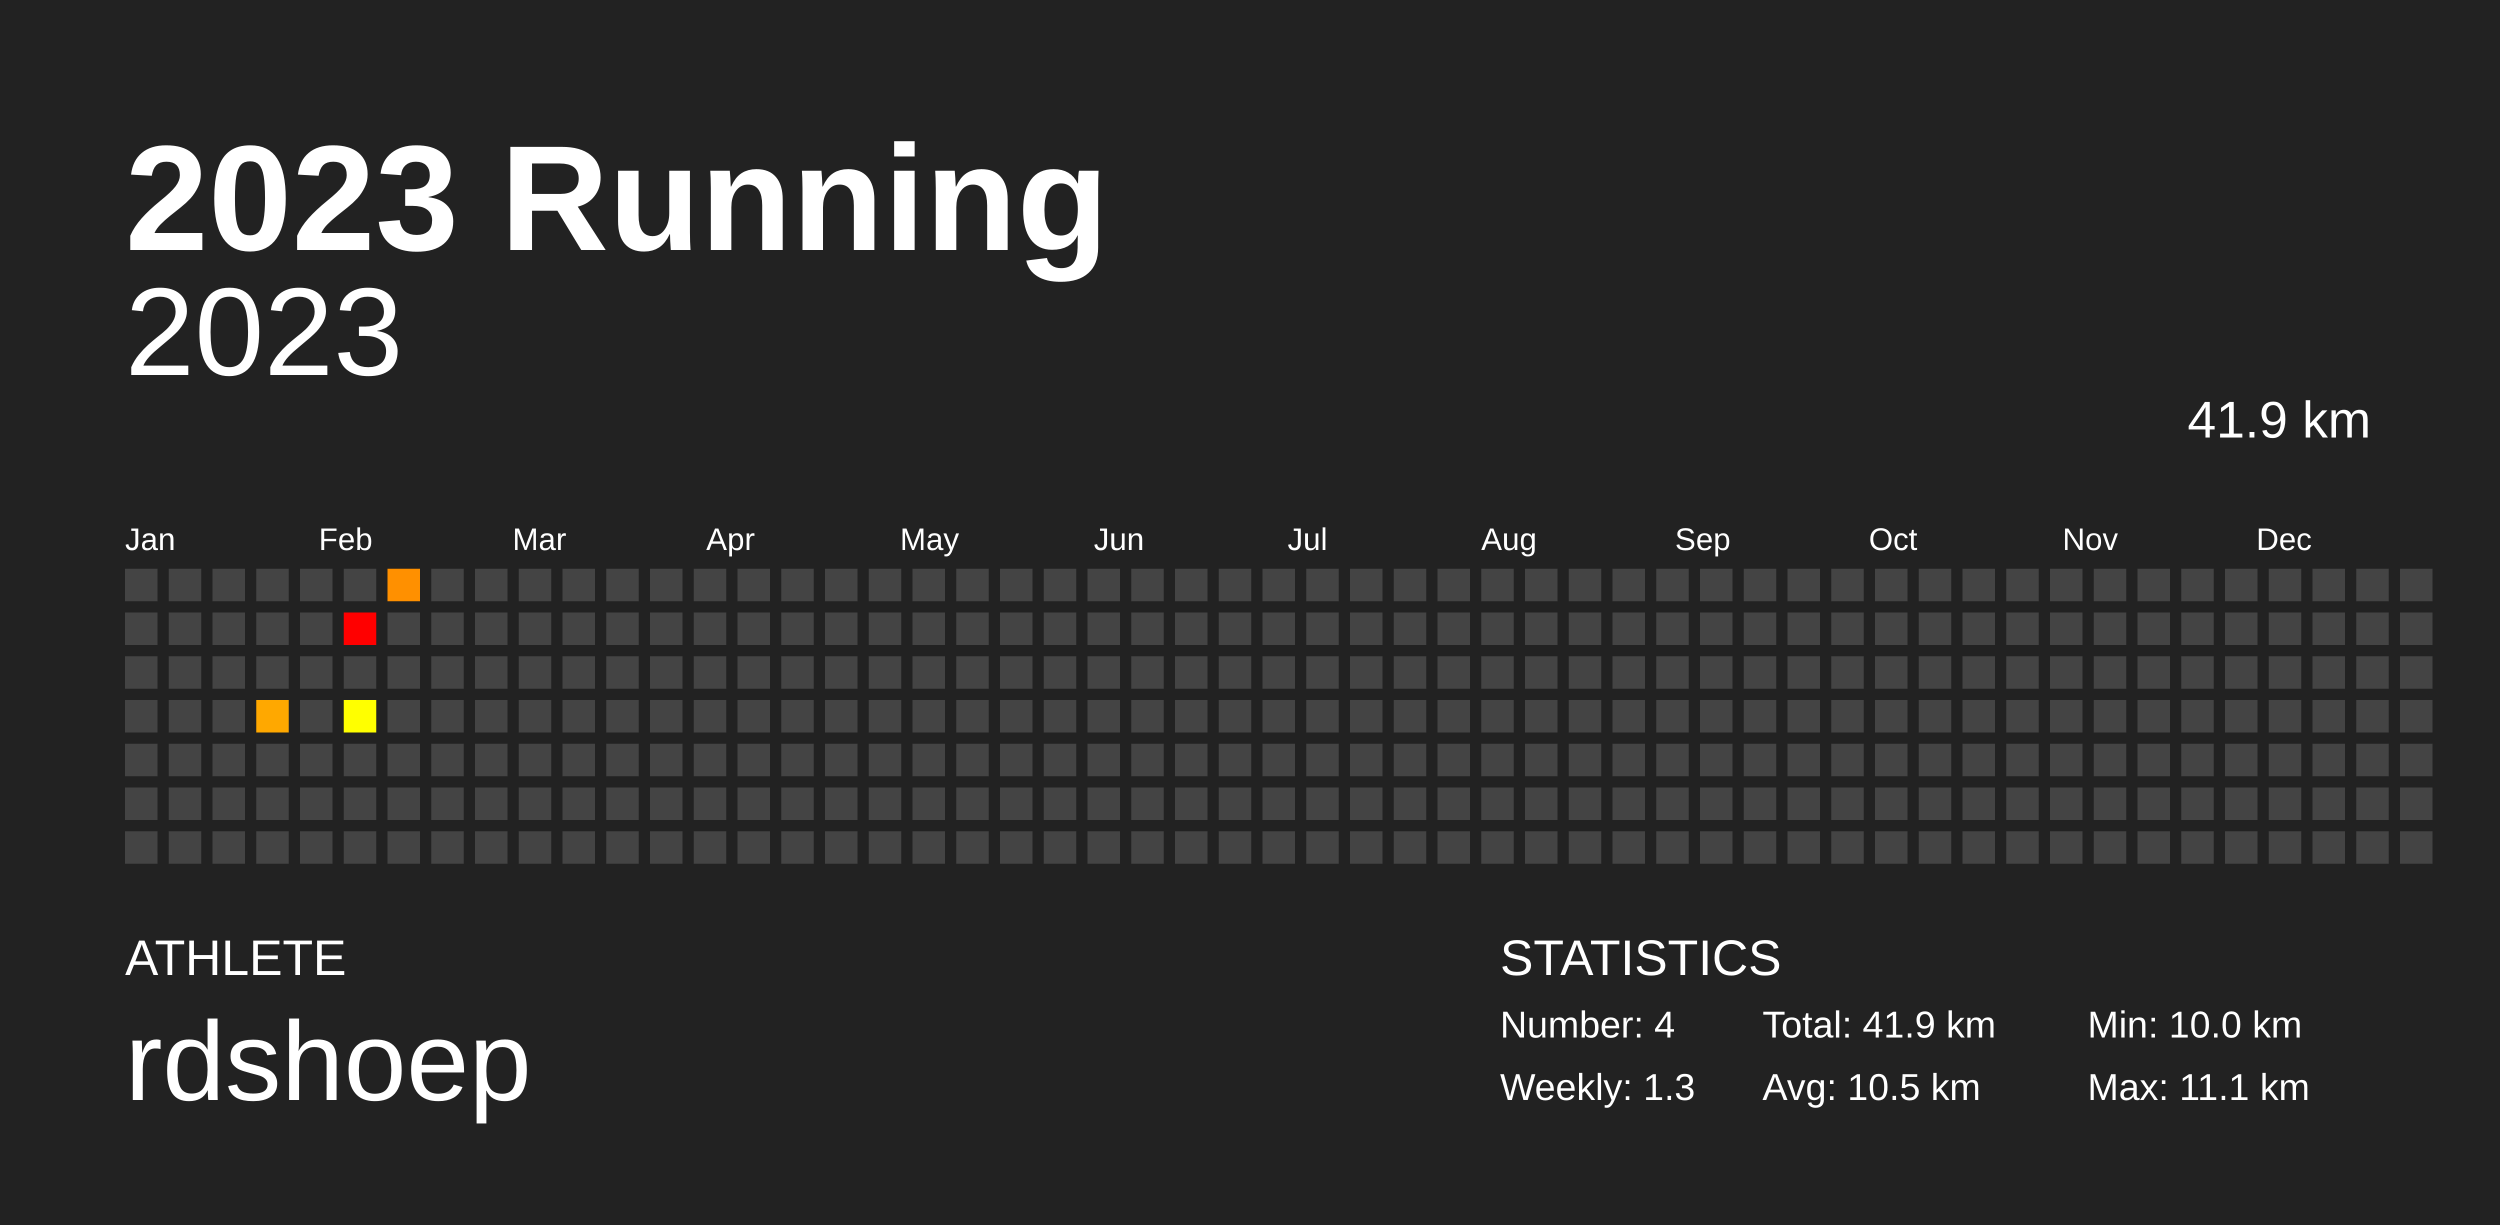
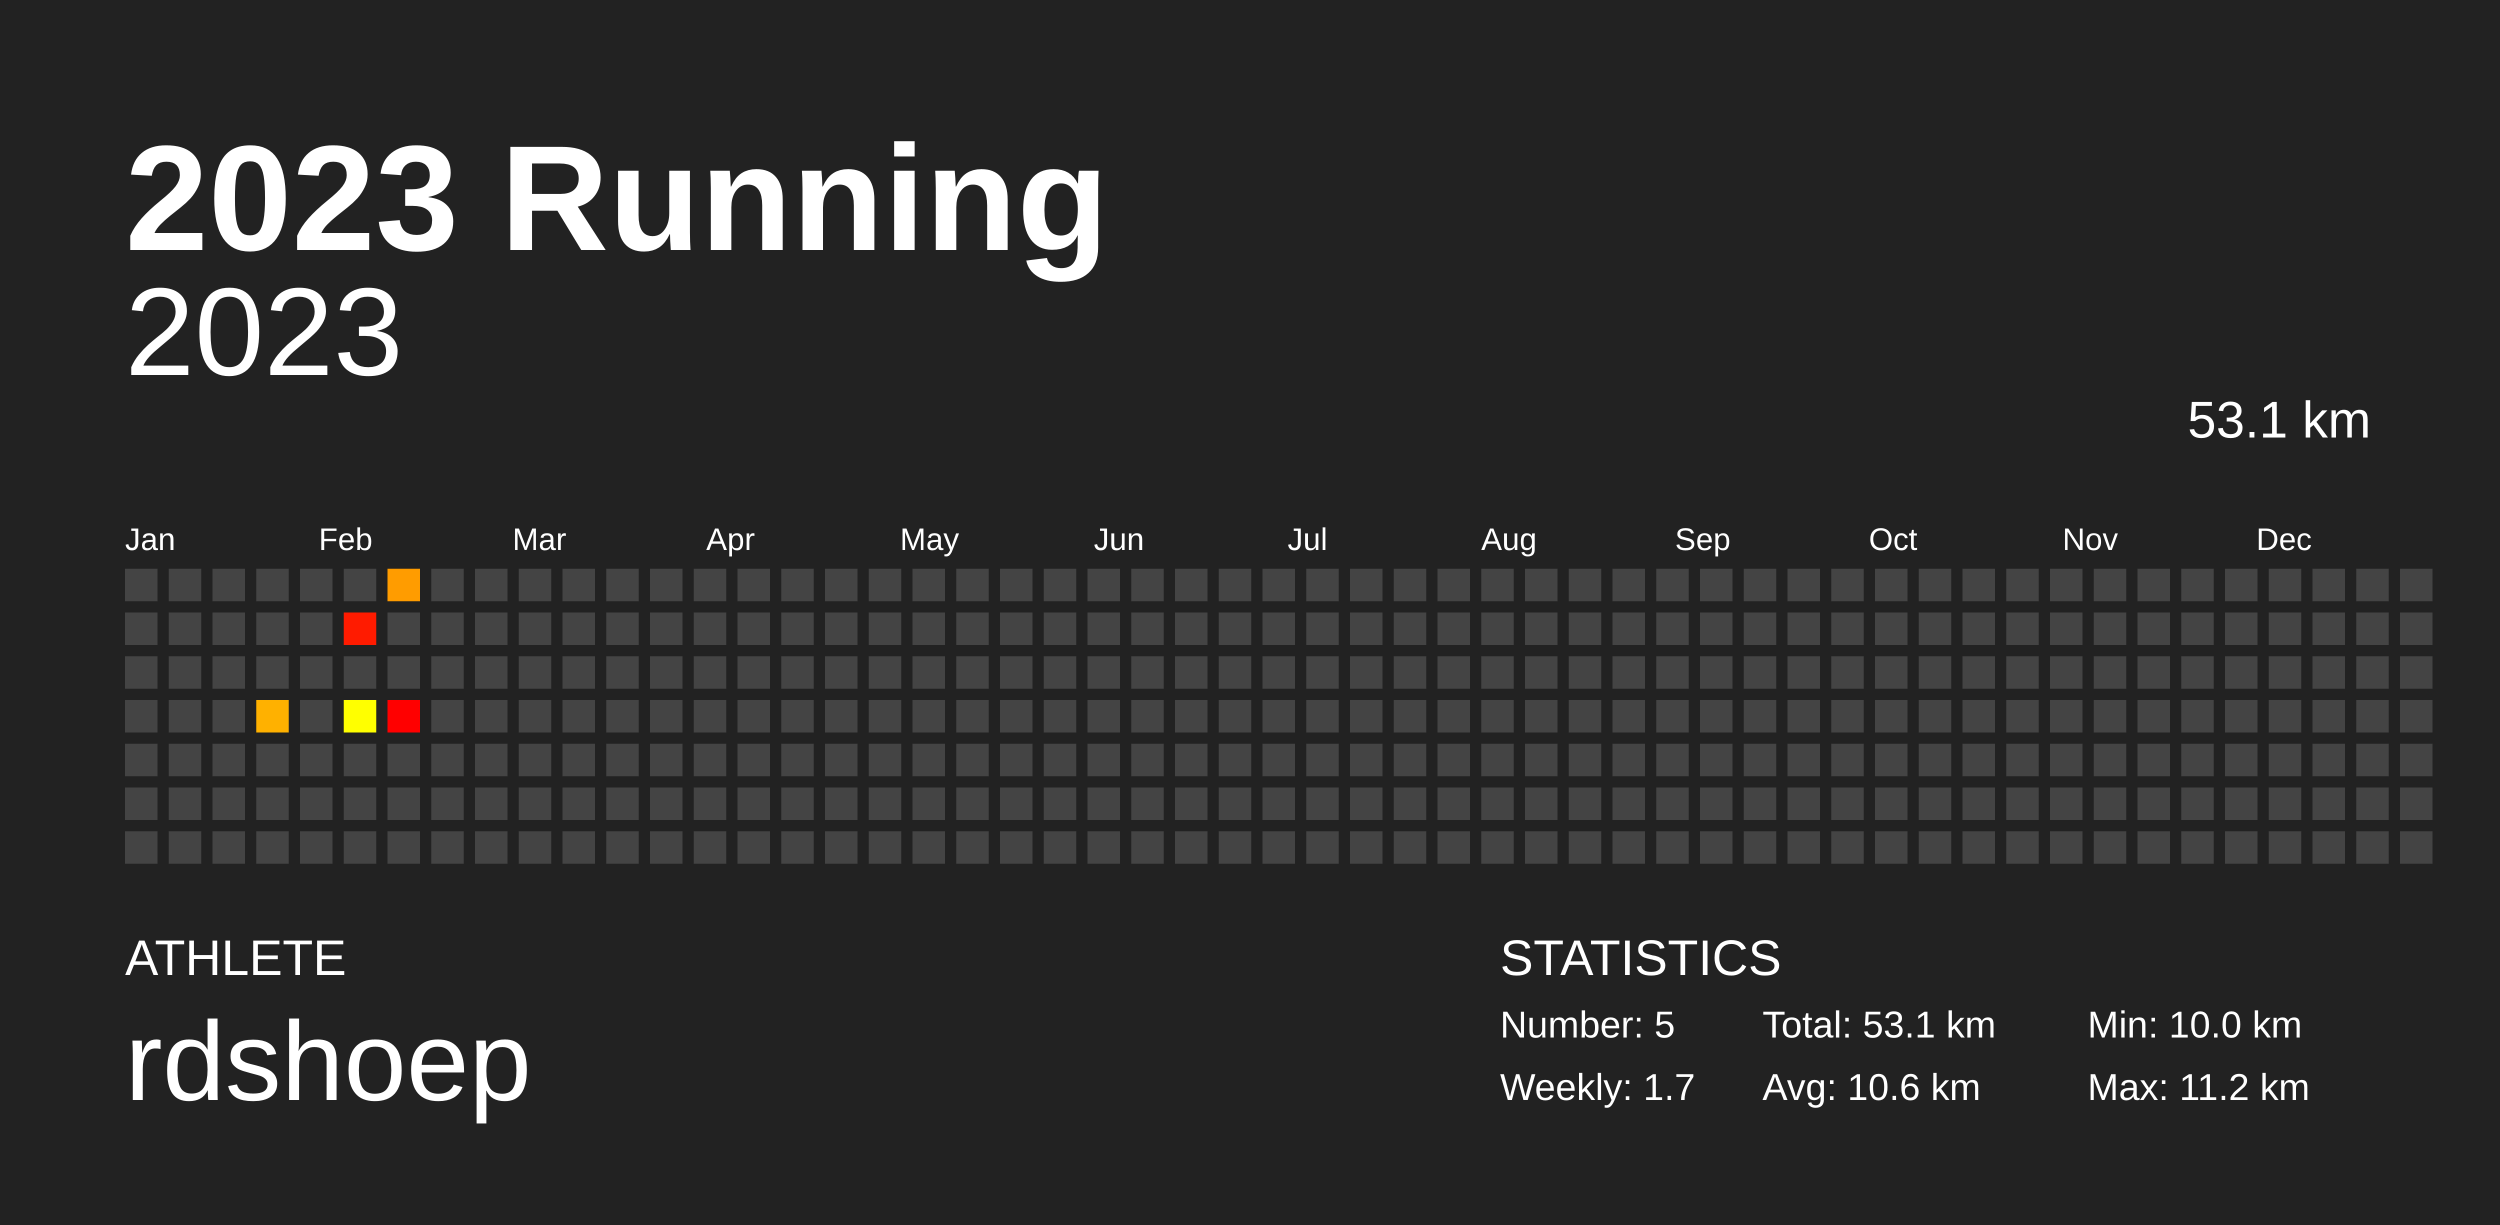
<svg xmlns="http://www.w3.org/2000/svg" baseProfile="full" height="98mm" version="1.1" viewBox="0,0,200,98" width="200mm">
  <defs />
  <rect fill="#222222" height="98" width="200" x="0" y="0" />
  <text fill="#FFFFFF" style="font-size:12px; font-family:Arial; font-weight:bold;" x="10" y="20">2023 Running</text>
  <text fill="#FFFFFF" style="font-size:4px; font-family:Arial" x="10" y="78">ATHLETE</text>
  <text fill="#FFFFFF" style="font-size:9px; font-family:Arial" x="10" y="88">rdshoep</text>
  <text fill="#FFFFFF" style="font-size:4px; font-family:Arial" x="120" y="78">STATISTICS</text>
-   <text fill="#FFFFFF" style="font-size:3px; font-family:Arial" x="120" y="83">Number: 4</text>
-   <text fill="#FFFFFF" style="font-size:3px; font-family:Arial" x="120" y="88">Weekly: 1.3</text>
-   <text fill="#FFFFFF" style="font-size:3px; font-family:Arial" x="141" y="83">Total: 41.9 km</text>
-   <text fill="#FFFFFF" style="font-size:3px; font-family:Arial" x="141" y="88">Avg: 10.5 km</text>
+   <text fill="#FFFFFF" style="font-size:3px; font-family:Arial" x="120" y="83">Number: 5</text>
+   <text fill="#FFFFFF" style="font-size:3px; font-family:Arial" x="120" y="88">Weekly: 1.7</text>
+   <text fill="#FFFFFF" style="font-size:3px; font-family:Arial" x="141" y="83">Total: 53.1 km</text>
+   <text fill="#FFFFFF" style="font-size:3px; font-family:Arial" x="141" y="88">Avg: 10.6 km</text>
  <text fill="#FFFFFF" style="font-size:3px; font-family:Arial" x="167" y="83">Min: 10.0 km</text>
-   <text fill="#FFFFFF" style="font-size:3px; font-family:Arial" x="167" y="88">Max: 11.1 km</text>
+   <text fill="#FFFFFF" style="font-size:3px; font-family:Arial" x="167" y="88">Max: 11.2 km</text>
  <text alignment-baseline="hanging" fill="#FFFFFF" style="font-size:10.0px; font-family:Arial;" x="10" y="30">2023</text>
-   <text alignment-baseline="hanging" fill="#FFFFFF" style="font-size:4.125px; font-family:Arial;" x="175" y="35">41.9 km</text>
+   <text alignment-baseline="hanging" fill="#FFFFFF" style="font-size:4.125px; font-family:Arial;" x="175" y="35">53.1 km</text>
  <text fill="#FFFFFF" style="font-size:2.5px; font-family:Arial" x="10.0" y="44">Jan</text>
  <text fill="#FFFFFF" style="font-size:2.5px; font-family:Arial" x="25.5" y="44">Feb</text>
  <text fill="#FFFFFF" style="font-size:2.5px; font-family:Arial" x="41.0" y="44">Mar</text>
  <text fill="#FFFFFF" style="font-size:2.5px; font-family:Arial" x="56.5" y="44">Apr</text>
  <text fill="#FFFFFF" style="font-size:2.5px; font-family:Arial" x="72.0" y="44">May</text>
  <text fill="#FFFFFF" style="font-size:2.5px; font-family:Arial" x="87.5" y="44">Jun</text>
  <text fill="#FFFFFF" style="font-size:2.5px; font-family:Arial" x="103.0" y="44">Jul</text>
  <text fill="#FFFFFF" style="font-size:2.5px; font-family:Arial" x="118.5" y="44">Aug</text>
  <text fill="#FFFFFF" style="font-size:2.5px; font-family:Arial" x="134.0" y="44">Sep</text>
  <text fill="#FFFFFF" style="font-size:2.5px; font-family:Arial" x="149.5" y="44">Oct</text>
  <text fill="#FFFFFF" style="font-size:2.5px; font-family:Arial" x="165.0" y="44">Nov</text>
  <text fill="#FFFFFF" style="font-size:2.5px; font-family:Arial" x="180.5" y="44">Dec</text>
  <rect fill="#444444" height="2.6" width="2.6" x="10.0" y="45.5" />
  <rect fill="#444444" height="2.6" width="2.6" x="10.0" y="49.0" />
  <rect fill="#444444" height="2.6" width="2.6" x="10.0" y="52.5" />
  <rect fill="#444444" height="2.6" width="2.6" x="10.0" y="56.0" />
  <rect fill="#444444" height="2.6" width="2.6" x="10.0" y="59.5" />
  <rect fill="#444444" height="2.6" width="2.6" x="10.0" y="63.0" />
  <rect fill="#444444" height="2.6" width="2.6" x="10.0" y="66.5" />
  <rect fill="#444444" height="2.6" width="2.6" x="13.5" y="45.5" />
  <rect fill="#444444" height="2.6" width="2.6" x="13.5" y="49.0" />
  <rect fill="#444444" height="2.6" width="2.6" x="13.5" y="52.5" />
  <rect fill="#444444" height="2.6" width="2.6" x="13.5" y="56.0" />
  <rect fill="#444444" height="2.6" width="2.6" x="13.5" y="59.5" />
  <rect fill="#444444" height="2.6" width="2.6" x="13.5" y="63.0" />
  <rect fill="#444444" height="2.6" width="2.6" x="13.5" y="66.5" />
  <rect fill="#444444" height="2.6" width="2.6" x="17.0" y="45.5" />
  <rect fill="#444444" height="2.6" width="2.6" x="17.0" y="49.0" />
  <rect fill="#444444" height="2.6" width="2.6" x="17.0" y="52.5" />
  <rect fill="#444444" height="2.6" width="2.6" x="17.0" y="56.0" />
  <rect fill="#444444" height="2.6" width="2.6" x="17.0" y="59.5" />
  <rect fill="#444444" height="2.6" width="2.6" x="17.0" y="63.0" />
  <rect fill="#444444" height="2.6" width="2.6" x="17.0" y="66.5" />
  <rect fill="#444444" height="2.6" width="2.6" x="20.5" y="45.5" />
  <rect fill="#444444" height="2.6" width="2.6" x="20.5" y="49.0" />
  <rect fill="#444444" height="2.6" width="2.6" x="20.5" y="52.5" />
-   <rect fill="#ffa800" height="2.6" width="2.6" x="20.5" y="56.0" />
+   <rect fill="#ffb100" height="2.6" width="2.6" x="20.5" y="56.0" />
  <rect fill="#444444" height="2.6" width="2.6" x="20.5" y="59.5" />
  <rect fill="#444444" height="2.6" width="2.6" x="20.5" y="63.0" />
  <rect fill="#444444" height="2.6" width="2.6" x="20.5" y="66.5" />
  <rect fill="#444444" height="2.6" width="2.6" x="24.0" y="45.5" />
  <rect fill="#444444" height="2.6" width="2.6" x="24.0" y="49.0" />
  <rect fill="#444444" height="2.6" width="2.6" x="24.0" y="52.5" />
  <rect fill="#444444" height="2.6" width="2.6" x="24.0" y="56.0" />
  <rect fill="#444444" height="2.6" width="2.6" x="24.0" y="59.5" />
  <rect fill="#444444" height="2.6" width="2.6" x="24.0" y="63.0" />
  <rect fill="#444444" height="2.6" width="2.6" x="24.0" y="66.5" />
  <rect fill="#444444" height="2.6" width="2.6" x="27.5" y="45.5" />
-   <rect fill="#ff0000" height="2.6" width="2.6" x="27.5" y="49.0" />
+   <rect fill="#ff1b00" height="2.6" width="2.6" x="27.5" y="49.0" />
  <rect fill="#444444" height="2.6" width="2.6" x="27.5" y="52.5" />
  <rect fill="#ffff00" height="2.6" width="2.6" x="27.5" y="56.0" />
  <rect fill="#444444" height="2.6" width="2.6" x="27.5" y="59.5" />
  <rect fill="#444444" height="2.6" width="2.6" x="27.5" y="63.0" />
  <rect fill="#444444" height="2.6" width="2.6" x="27.5" y="66.5" />
-   <rect fill="#ff9000" height="2.6" width="2.6" x="31.0" y="45.5" />
+   <rect fill="#ff9c00" height="2.6" width="2.6" x="31.0" y="45.5" />
  <rect fill="#444444" height="2.6" width="2.6" x="31.0" y="49.0" />
  <rect fill="#444444" height="2.6" width="2.6" x="31.0" y="52.5" />
-   <rect fill="#444444" height="2.6" width="2.6" x="31.0" y="56.0" />
+   <rect fill="#ff0000" height="2.6" width="2.6" x="31.0" y="56.0" />
  <rect fill="#444444" height="2.6" width="2.6" x="31.0" y="59.5" />
  <rect fill="#444444" height="2.6" width="2.6" x="31.0" y="63.0" />
  <rect fill="#444444" height="2.6" width="2.6" x="31.0" y="66.5" />
  <rect fill="#444444" height="2.6" width="2.6" x="34.5" y="45.5" />
  <rect fill="#444444" height="2.6" width="2.6" x="34.5" y="49.0" />
  <rect fill="#444444" height="2.6" width="2.6" x="34.5" y="52.5" />
  <rect fill="#444444" height="2.6" width="2.6" x="34.5" y="56.0" />
  <rect fill="#444444" height="2.6" width="2.6" x="34.5" y="59.5" />
  <rect fill="#444444" height="2.6" width="2.6" x="34.5" y="63.0" />
  <rect fill="#444444" height="2.6" width="2.6" x="34.5" y="66.5" />
  <rect fill="#444444" height="2.6" width="2.6" x="38.0" y="45.5" />
  <rect fill="#444444" height="2.6" width="2.6" x="38.0" y="49.0" />
  <rect fill="#444444" height="2.6" width="2.6" x="38.0" y="52.5" />
  <rect fill="#444444" height="2.6" width="2.6" x="38.0" y="56.0" />
  <rect fill="#444444" height="2.6" width="2.6" x="38.0" y="59.5" />
  <rect fill="#444444" height="2.6" width="2.6" x="38.0" y="63.0" />
  <rect fill="#444444" height="2.6" width="2.6" x="38.0" y="66.5" />
  <rect fill="#444444" height="2.6" width="2.6" x="41.5" y="45.5" />
  <rect fill="#444444" height="2.6" width="2.6" x="41.5" y="49.0" />
  <rect fill="#444444" height="2.6" width="2.6" x="41.5" y="52.5" />
  <rect fill="#444444" height="2.6" width="2.6" x="41.5" y="56.0" />
  <rect fill="#444444" height="2.6" width="2.6" x="41.5" y="59.5" />
  <rect fill="#444444" height="2.6" width="2.6" x="41.5" y="63.0" />
  <rect fill="#444444" height="2.6" width="2.6" x="41.5" y="66.5" />
  <rect fill="#444444" height="2.6" width="2.6" x="45.0" y="45.5" />
  <rect fill="#444444" height="2.6" width="2.6" x="45.0" y="49.0" />
  <rect fill="#444444" height="2.6" width="2.6" x="45.0" y="52.5" />
  <rect fill="#444444" height="2.6" width="2.6" x="45.0" y="56.0" />
  <rect fill="#444444" height="2.6" width="2.6" x="45.0" y="59.5" />
  <rect fill="#444444" height="2.6" width="2.6" x="45.0" y="63.0" />
  <rect fill="#444444" height="2.6" width="2.6" x="45.0" y="66.5" />
  <rect fill="#444444" height="2.6" width="2.6" x="48.5" y="45.5" />
  <rect fill="#444444" height="2.6" width="2.6" x="48.5" y="49.0" />
  <rect fill="#444444" height="2.6" width="2.6" x="48.5" y="52.5" />
  <rect fill="#444444" height="2.6" width="2.6" x="48.5" y="56.0" />
  <rect fill="#444444" height="2.6" width="2.6" x="48.5" y="59.5" />
  <rect fill="#444444" height="2.6" width="2.6" x="48.5" y="63.0" />
  <rect fill="#444444" height="2.6" width="2.6" x="48.5" y="66.5" />
  <rect fill="#444444" height="2.6" width="2.6" x="52.0" y="45.5" />
  <rect fill="#444444" height="2.6" width="2.6" x="52.0" y="49.0" />
  <rect fill="#444444" height="2.6" width="2.6" x="52.0" y="52.5" />
  <rect fill="#444444" height="2.6" width="2.6" x="52.0" y="56.0" />
  <rect fill="#444444" height="2.6" width="2.6" x="52.0" y="59.5" />
  <rect fill="#444444" height="2.6" width="2.6" x="52.0" y="63.0" />
  <rect fill="#444444" height="2.6" width="2.6" x="52.0" y="66.5" />
  <rect fill="#444444" height="2.6" width="2.6" x="55.5" y="45.5" />
  <rect fill="#444444" height="2.6" width="2.6" x="55.5" y="49.0" />
  <rect fill="#444444" height="2.6" width="2.6" x="55.5" y="52.5" />
  <rect fill="#444444" height="2.6" width="2.6" x="55.5" y="56.0" />
  <rect fill="#444444" height="2.6" width="2.6" x="55.5" y="59.5" />
  <rect fill="#444444" height="2.6" width="2.6" x="55.5" y="63.0" />
  <rect fill="#444444" height="2.6" width="2.6" x="55.5" y="66.5" />
  <rect fill="#444444" height="2.6" width="2.6" x="59.0" y="45.5" />
  <rect fill="#444444" height="2.6" width="2.6" x="59.0" y="49.0" />
  <rect fill="#444444" height="2.6" width="2.6" x="59.0" y="52.5" />
  <rect fill="#444444" height="2.6" width="2.6" x="59.0" y="56.0" />
  <rect fill="#444444" height="2.6" width="2.6" x="59.0" y="59.5" />
  <rect fill="#444444" height="2.6" width="2.6" x="59.0" y="63.0" />
  <rect fill="#444444" height="2.6" width="2.6" x="59.0" y="66.5" />
  <rect fill="#444444" height="2.6" width="2.6" x="62.5" y="45.5" />
  <rect fill="#444444" height="2.6" width="2.6" x="62.5" y="49.0" />
  <rect fill="#444444" height="2.6" width="2.6" x="62.5" y="52.5" />
  <rect fill="#444444" height="2.6" width="2.6" x="62.5" y="56.0" />
  <rect fill="#444444" height="2.6" width="2.6" x="62.5" y="59.5" />
  <rect fill="#444444" height="2.6" width="2.6" x="62.5" y="63.0" />
  <rect fill="#444444" height="2.6" width="2.6" x="62.5" y="66.5" />
  <rect fill="#444444" height="2.6" width="2.6" x="66.0" y="45.5" />
  <rect fill="#444444" height="2.6" width="2.6" x="66.0" y="49.0" />
  <rect fill="#444444" height="2.6" width="2.6" x="66.0" y="52.5" />
  <rect fill="#444444" height="2.6" width="2.6" x="66.0" y="56.0" />
  <rect fill="#444444" height="2.6" width="2.6" x="66.0" y="59.5" />
  <rect fill="#444444" height="2.6" width="2.6" x="66.0" y="63.0" />
  <rect fill="#444444" height="2.6" width="2.6" x="66.0" y="66.5" />
  <rect fill="#444444" height="2.6" width="2.6" x="69.5" y="45.5" />
  <rect fill="#444444" height="2.6" width="2.6" x="69.5" y="49.0" />
  <rect fill="#444444" height="2.6" width="2.6" x="69.5" y="52.5" />
  <rect fill="#444444" height="2.6" width="2.6" x="69.5" y="56.0" />
  <rect fill="#444444" height="2.6" width="2.6" x="69.5" y="59.5" />
  <rect fill="#444444" height="2.6" width="2.6" x="69.5" y="63.0" />
  <rect fill="#444444" height="2.6" width="2.6" x="69.5" y="66.5" />
  <rect fill="#444444" height="2.6" width="2.6" x="73.0" y="45.5" />
  <rect fill="#444444" height="2.6" width="2.6" x="73.0" y="49.0" />
  <rect fill="#444444" height="2.6" width="2.6" x="73.0" y="52.5" />
  <rect fill="#444444" height="2.6" width="2.6" x="73.0" y="56.0" />
  <rect fill="#444444" height="2.6" width="2.6" x="73.0" y="59.5" />
  <rect fill="#444444" height="2.6" width="2.6" x="73.0" y="63.0" />
  <rect fill="#444444" height="2.6" width="2.6" x="73.0" y="66.5" />
  <rect fill="#444444" height="2.6" width="2.6" x="76.5" y="45.5" />
  <rect fill="#444444" height="2.6" width="2.6" x="76.5" y="49.0" />
  <rect fill="#444444" height="2.6" width="2.6" x="76.5" y="52.5" />
  <rect fill="#444444" height="2.6" width="2.6" x="76.5" y="56.0" />
  <rect fill="#444444" height="2.6" width="2.6" x="76.5" y="59.5" />
  <rect fill="#444444" height="2.6" width="2.6" x="76.5" y="63.0" />
  <rect fill="#444444" height="2.6" width="2.6" x="76.5" y="66.5" />
  <rect fill="#444444" height="2.6" width="2.6" x="80.0" y="45.5" />
  <rect fill="#444444" height="2.6" width="2.6" x="80.0" y="49.0" />
  <rect fill="#444444" height="2.6" width="2.6" x="80.0" y="52.5" />
  <rect fill="#444444" height="2.6" width="2.6" x="80.0" y="56.0" />
  <rect fill="#444444" height="2.6" width="2.6" x="80.0" y="59.5" />
  <rect fill="#444444" height="2.6" width="2.6" x="80.0" y="63.0" />
  <rect fill="#444444" height="2.6" width="2.6" x="80.0" y="66.5" />
  <rect fill="#444444" height="2.6" width="2.6" x="83.5" y="45.5" />
  <rect fill="#444444" height="2.6" width="2.6" x="83.5" y="49.0" />
  <rect fill="#444444" height="2.6" width="2.6" x="83.5" y="52.5" />
  <rect fill="#444444" height="2.6" width="2.6" x="83.5" y="56.0" />
  <rect fill="#444444" height="2.6" width="2.6" x="83.5" y="59.5" />
  <rect fill="#444444" height="2.6" width="2.6" x="83.5" y="63.0" />
  <rect fill="#444444" height="2.6" width="2.6" x="83.5" y="66.5" />
  <rect fill="#444444" height="2.6" width="2.6" x="87.0" y="45.5" />
  <rect fill="#444444" height="2.6" width="2.6" x="87.0" y="49.0" />
  <rect fill="#444444" height="2.6" width="2.6" x="87.0" y="52.5" />
  <rect fill="#444444" height="2.6" width="2.6" x="87.0" y="56.0" />
  <rect fill="#444444" height="2.6" width="2.6" x="87.0" y="59.5" />
  <rect fill="#444444" height="2.6" width="2.6" x="87.0" y="63.0" />
  <rect fill="#444444" height="2.6" width="2.6" x="87.0" y="66.5" />
  <rect fill="#444444" height="2.6" width="2.6" x="90.5" y="45.5" />
  <rect fill="#444444" height="2.6" width="2.6" x="90.5" y="49.0" />
  <rect fill="#444444" height="2.6" width="2.6" x="90.5" y="52.5" />
  <rect fill="#444444" height="2.6" width="2.6" x="90.5" y="56.0" />
  <rect fill="#444444" height="2.6" width="2.6" x="90.5" y="59.5" />
  <rect fill="#444444" height="2.6" width="2.6" x="90.5" y="63.0" />
  <rect fill="#444444" height="2.6" width="2.6" x="90.5" y="66.5" />
  <rect fill="#444444" height="2.6" width="2.6" x="94.0" y="45.5" />
  <rect fill="#444444" height="2.6" width="2.6" x="94.0" y="49.0" />
  <rect fill="#444444" height="2.6" width="2.6" x="94.0" y="52.5" />
  <rect fill="#444444" height="2.6" width="2.6" x="94.0" y="56.0" />
  <rect fill="#444444" height="2.6" width="2.6" x="94.0" y="59.5" />
  <rect fill="#444444" height="2.6" width="2.6" x="94.0" y="63.0" />
  <rect fill="#444444" height="2.6" width="2.6" x="94.0" y="66.5" />
  <rect fill="#444444" height="2.6" width="2.6" x="97.5" y="45.5" />
  <rect fill="#444444" height="2.6" width="2.6" x="97.5" y="49.0" />
  <rect fill="#444444" height="2.6" width="2.6" x="97.5" y="52.5" />
  <rect fill="#444444" height="2.6" width="2.6" x="97.5" y="56.0" />
  <rect fill="#444444" height="2.6" width="2.6" x="97.5" y="59.5" />
  <rect fill="#444444" height="2.6" width="2.6" x="97.5" y="63.0" />
  <rect fill="#444444" height="2.6" width="2.6" x="97.5" y="66.5" />
  <rect fill="#444444" height="2.6" width="2.6" x="101.0" y="45.5" />
  <rect fill="#444444" height="2.6" width="2.6" x="101.0" y="49.0" />
  <rect fill="#444444" height="2.6" width="2.6" x="101.0" y="52.5" />
  <rect fill="#444444" height="2.6" width="2.6" x="101.0" y="56.0" />
  <rect fill="#444444" height="2.6" width="2.6" x="101.0" y="59.5" />
  <rect fill="#444444" height="2.6" width="2.6" x="101.0" y="63.0" />
  <rect fill="#444444" height="2.6" width="2.6" x="101.0" y="66.5" />
  <rect fill="#444444" height="2.6" width="2.6" x="104.5" y="45.5" />
  <rect fill="#444444" height="2.6" width="2.6" x="104.5" y="49.0" />
  <rect fill="#444444" height="2.6" width="2.6" x="104.5" y="52.5" />
  <rect fill="#444444" height="2.6" width="2.6" x="104.5" y="56.0" />
  <rect fill="#444444" height="2.6" width="2.6" x="104.5" y="59.5" />
  <rect fill="#444444" height="2.6" width="2.6" x="104.5" y="63.0" />
  <rect fill="#444444" height="2.6" width="2.6" x="104.5" y="66.5" />
  <rect fill="#444444" height="2.6" width="2.6" x="108.0" y="45.5" />
  <rect fill="#444444" height="2.6" width="2.6" x="108.0" y="49.0" />
  <rect fill="#444444" height="2.6" width="2.6" x="108.0" y="52.5" />
  <rect fill="#444444" height="2.6" width="2.6" x="108.0" y="56.0" />
  <rect fill="#444444" height="2.6" width="2.6" x="108.0" y="59.5" />
  <rect fill="#444444" height="2.6" width="2.6" x="108.0" y="63.0" />
  <rect fill="#444444" height="2.6" width="2.6" x="108.0" y="66.5" />
  <rect fill="#444444" height="2.6" width="2.6" x="111.5" y="45.5" />
  <rect fill="#444444" height="2.6" width="2.6" x="111.5" y="49.0" />
  <rect fill="#444444" height="2.6" width="2.6" x="111.5" y="52.5" />
  <rect fill="#444444" height="2.6" width="2.6" x="111.5" y="56.0" />
  <rect fill="#444444" height="2.6" width="2.6" x="111.5" y="59.5" />
  <rect fill="#444444" height="2.6" width="2.6" x="111.5" y="63.0" />
  <rect fill="#444444" height="2.6" width="2.6" x="111.5" y="66.5" />
  <rect fill="#444444" height="2.6" width="2.6" x="115.0" y="45.5" />
  <rect fill="#444444" height="2.6" width="2.6" x="115.0" y="49.0" />
  <rect fill="#444444" height="2.6" width="2.6" x="115.0" y="52.5" />
  <rect fill="#444444" height="2.6" width="2.6" x="115.0" y="56.0" />
  <rect fill="#444444" height="2.6" width="2.6" x="115.0" y="59.5" />
  <rect fill="#444444" height="2.6" width="2.6" x="115.0" y="63.0" />
  <rect fill="#444444" height="2.6" width="2.6" x="115.0" y="66.5" />
  <rect fill="#444444" height="2.6" width="2.6" x="118.5" y="45.5" />
  <rect fill="#444444" height="2.6" width="2.6" x="118.5" y="49.0" />
  <rect fill="#444444" height="2.6" width="2.6" x="118.5" y="52.5" />
  <rect fill="#444444" height="2.6" width="2.6" x="118.5" y="56.0" />
  <rect fill="#444444" height="2.6" width="2.6" x="118.5" y="59.5" />
  <rect fill="#444444" height="2.6" width="2.6" x="118.5" y="63.0" />
  <rect fill="#444444" height="2.6" width="2.6" x="118.5" y="66.5" />
  <rect fill="#444444" height="2.6" width="2.6" x="122.0" y="45.5" />
  <rect fill="#444444" height="2.6" width="2.6" x="122.0" y="49.0" />
  <rect fill="#444444" height="2.6" width="2.6" x="122.0" y="52.5" />
  <rect fill="#444444" height="2.6" width="2.6" x="122.0" y="56.0" />
  <rect fill="#444444" height="2.6" width="2.6" x="122.0" y="59.5" />
  <rect fill="#444444" height="2.6" width="2.6" x="122.0" y="63.0" />
  <rect fill="#444444" height="2.6" width="2.6" x="122.0" y="66.5" />
  <rect fill="#444444" height="2.6" width="2.6" x="125.5" y="45.5" />
  <rect fill="#444444" height="2.6" width="2.6" x="125.5" y="49.0" />
  <rect fill="#444444" height="2.6" width="2.6" x="125.5" y="52.5" />
  <rect fill="#444444" height="2.6" width="2.6" x="125.5" y="56.0" />
  <rect fill="#444444" height="2.6" width="2.6" x="125.5" y="59.5" />
  <rect fill="#444444" height="2.6" width="2.6" x="125.5" y="63.0" />
  <rect fill="#444444" height="2.6" width="2.6" x="125.5" y="66.5" />
  <rect fill="#444444" height="2.6" width="2.6" x="129.0" y="45.5" />
  <rect fill="#444444" height="2.6" width="2.6" x="129.0" y="49.0" />
  <rect fill="#444444" height="2.6" width="2.6" x="129.0" y="52.5" />
  <rect fill="#444444" height="2.6" width="2.6" x="129.0" y="56.0" />
  <rect fill="#444444" height="2.6" width="2.6" x="129.0" y="59.5" />
  <rect fill="#444444" height="2.6" width="2.6" x="129.0" y="63.0" />
  <rect fill="#444444" height="2.6" width="2.6" x="129.0" y="66.5" />
  <rect fill="#444444" height="2.6" width="2.6" x="132.5" y="45.5" />
  <rect fill="#444444" height="2.6" width="2.6" x="132.5" y="49.0" />
  <rect fill="#444444" height="2.6" width="2.6" x="132.5" y="52.5" />
  <rect fill="#444444" height="2.6" width="2.6" x="132.5" y="56.0" />
  <rect fill="#444444" height="2.6" width="2.6" x="132.5" y="59.5" />
  <rect fill="#444444" height="2.6" width="2.6" x="132.5" y="63.0" />
  <rect fill="#444444" height="2.6" width="2.6" x="132.5" y="66.5" />
  <rect fill="#444444" height="2.6" width="2.6" x="136.0" y="45.5" />
  <rect fill="#444444" height="2.6" width="2.6" x="136.0" y="49.0" />
  <rect fill="#444444" height="2.6" width="2.6" x="136.0" y="52.5" />
  <rect fill="#444444" height="2.6" width="2.6" x="136.0" y="56.0" />
  <rect fill="#444444" height="2.6" width="2.6" x="136.0" y="59.5" />
  <rect fill="#444444" height="2.6" width="2.6" x="136.0" y="63.0" />
  <rect fill="#444444" height="2.6" width="2.6" x="136.0" y="66.5" />
  <rect fill="#444444" height="2.6" width="2.6" x="139.5" y="45.5" />
  <rect fill="#444444" height="2.6" width="2.6" x="139.5" y="49.0" />
  <rect fill="#444444" height="2.6" width="2.6" x="139.5" y="52.5" />
  <rect fill="#444444" height="2.6" width="2.6" x="139.5" y="56.0" />
  <rect fill="#444444" height="2.6" width="2.6" x="139.5" y="59.5" />
  <rect fill="#444444" height="2.6" width="2.6" x="139.5" y="63.0" />
  <rect fill="#444444" height="2.6" width="2.6" x="139.5" y="66.5" />
  <rect fill="#444444" height="2.6" width="2.6" x="143.0" y="45.5" />
  <rect fill="#444444" height="2.6" width="2.6" x="143.0" y="49.0" />
  <rect fill="#444444" height="2.6" width="2.6" x="143.0" y="52.5" />
  <rect fill="#444444" height="2.6" width="2.6" x="143.0" y="56.0" />
  <rect fill="#444444" height="2.6" width="2.6" x="143.0" y="59.5" />
  <rect fill="#444444" height="2.6" width="2.6" x="143.0" y="63.0" />
  <rect fill="#444444" height="2.6" width="2.6" x="143.0" y="66.5" />
  <rect fill="#444444" height="2.6" width="2.6" x="146.5" y="45.5" />
  <rect fill="#444444" height="2.6" width="2.6" x="146.5" y="49.0" />
  <rect fill="#444444" height="2.6" width="2.6" x="146.5" y="52.5" />
  <rect fill="#444444" height="2.6" width="2.6" x="146.5" y="56.0" />
  <rect fill="#444444" height="2.6" width="2.6" x="146.5" y="59.5" />
  <rect fill="#444444" height="2.6" width="2.6" x="146.5" y="63.0" />
  <rect fill="#444444" height="2.6" width="2.6" x="146.5" y="66.5" />
  <rect fill="#444444" height="2.6" width="2.6" x="150.0" y="45.5" />
  <rect fill="#444444" height="2.6" width="2.6" x="150.0" y="49.0" />
  <rect fill="#444444" height="2.6" width="2.6" x="150.0" y="52.5" />
  <rect fill="#444444" height="2.6" width="2.6" x="150.0" y="56.0" />
  <rect fill="#444444" height="2.6" width="2.6" x="150.0" y="59.5" />
  <rect fill="#444444" height="2.6" width="2.6" x="150.0" y="63.0" />
  <rect fill="#444444" height="2.6" width="2.6" x="150.0" y="66.5" />
  <rect fill="#444444" height="2.6" width="2.6" x="153.5" y="45.5" />
  <rect fill="#444444" height="2.6" width="2.6" x="153.5" y="49.0" />
  <rect fill="#444444" height="2.6" width="2.6" x="153.5" y="52.5" />
  <rect fill="#444444" height="2.6" width="2.6" x="153.5" y="56.0" />
  <rect fill="#444444" height="2.6" width="2.6" x="153.5" y="59.5" />
  <rect fill="#444444" height="2.6" width="2.6" x="153.5" y="63.0" />
  <rect fill="#444444" height="2.6" width="2.6" x="153.5" y="66.5" />
  <rect fill="#444444" height="2.6" width="2.6" x="157.0" y="45.5" />
  <rect fill="#444444" height="2.6" width="2.6" x="157.0" y="49.0" />
  <rect fill="#444444" height="2.6" width="2.6" x="157.0" y="52.5" />
  <rect fill="#444444" height="2.6" width="2.6" x="157.0" y="56.0" />
  <rect fill="#444444" height="2.6" width="2.6" x="157.0" y="59.5" />
  <rect fill="#444444" height="2.6" width="2.6" x="157.0" y="63.0" />
  <rect fill="#444444" height="2.6" width="2.6" x="157.0" y="66.5" />
  <rect fill="#444444" height="2.6" width="2.6" x="160.5" y="45.5" />
  <rect fill="#444444" height="2.6" width="2.6" x="160.5" y="49.0" />
  <rect fill="#444444" height="2.6" width="2.6" x="160.5" y="52.5" />
  <rect fill="#444444" height="2.6" width="2.6" x="160.5" y="56.0" />
  <rect fill="#444444" height="2.6" width="2.6" x="160.5" y="59.5" />
  <rect fill="#444444" height="2.6" width="2.6" x="160.5" y="63.0" />
  <rect fill="#444444" height="2.6" width="2.6" x="160.5" y="66.5" />
  <rect fill="#444444" height="2.6" width="2.6" x="164.0" y="45.5" />
  <rect fill="#444444" height="2.6" width="2.6" x="164.0" y="49.0" />
  <rect fill="#444444" height="2.6" width="2.6" x="164.0" y="52.5" />
  <rect fill="#444444" height="2.6" width="2.6" x="164.0" y="56.0" />
  <rect fill="#444444" height="2.6" width="2.6" x="164.0" y="59.5" />
  <rect fill="#444444" height="2.6" width="2.6" x="164.0" y="63.0" />
  <rect fill="#444444" height="2.6" width="2.6" x="164.0" y="66.5" />
  <rect fill="#444444" height="2.6" width="2.6" x="167.5" y="45.5" />
  <rect fill="#444444" height="2.6" width="2.6" x="167.5" y="49.0" />
  <rect fill="#444444" height="2.6" width="2.6" x="167.5" y="52.5" />
  <rect fill="#444444" height="2.6" width="2.6" x="167.5" y="56.0" />
  <rect fill="#444444" height="2.6" width="2.6" x="167.5" y="59.5" />
  <rect fill="#444444" height="2.6" width="2.6" x="167.5" y="63.0" />
  <rect fill="#444444" height="2.6" width="2.6" x="167.5" y="66.5" />
  <rect fill="#444444" height="2.6" width="2.6" x="171.0" y="45.5" />
  <rect fill="#444444" height="2.6" width="2.6" x="171.0" y="49.0" />
  <rect fill="#444444" height="2.6" width="2.6" x="171.0" y="52.5" />
  <rect fill="#444444" height="2.6" width="2.6" x="171.0" y="56.0" />
  <rect fill="#444444" height="2.6" width="2.6" x="171.0" y="59.5" />
  <rect fill="#444444" height="2.6" width="2.6" x="171.0" y="63.0" />
  <rect fill="#444444" height="2.6" width="2.6" x="171.0" y="66.5" />
  <rect fill="#444444" height="2.6" width="2.6" x="174.5" y="45.5" />
  <rect fill="#444444" height="2.6" width="2.6" x="174.5" y="49.0" />
  <rect fill="#444444" height="2.6" width="2.6" x="174.5" y="52.5" />
  <rect fill="#444444" height="2.6" width="2.6" x="174.5" y="56.0" />
  <rect fill="#444444" height="2.6" width="2.6" x="174.5" y="59.5" />
  <rect fill="#444444" height="2.6" width="2.6" x="174.5" y="63.0" />
  <rect fill="#444444" height="2.6" width="2.6" x="174.5" y="66.5" />
  <rect fill="#444444" height="2.6" width="2.6" x="178.0" y="45.5" />
  <rect fill="#444444" height="2.6" width="2.6" x="178.0" y="49.0" />
  <rect fill="#444444" height="2.6" width="2.6" x="178.0" y="52.5" />
  <rect fill="#444444" height="2.6" width="2.6" x="178.0" y="56.0" />
  <rect fill="#444444" height="2.6" width="2.6" x="178.0" y="59.5" />
  <rect fill="#444444" height="2.6" width="2.6" x="178.0" y="63.0" />
  <rect fill="#444444" height="2.6" width="2.6" x="178.0" y="66.5" />
  <rect fill="#444444" height="2.6" width="2.6" x="181.5" y="45.5" />
  <rect fill="#444444" height="2.6" width="2.6" x="181.5" y="49.0" />
  <rect fill="#444444" height="2.6" width="2.6" x="181.5" y="52.5" />
  <rect fill="#444444" height="2.6" width="2.6" x="181.5" y="56.0" />
  <rect fill="#444444" height="2.6" width="2.6" x="181.5" y="59.5" />
  <rect fill="#444444" height="2.6" width="2.6" x="181.5" y="63.0" />
  <rect fill="#444444" height="2.6" width="2.6" x="181.5" y="66.5" />
  <rect fill="#444444" height="2.6" width="2.6" x="185.0" y="45.5" />
  <rect fill="#444444" height="2.6" width="2.6" x="185.0" y="49.0" />
  <rect fill="#444444" height="2.6" width="2.6" x="185.0" y="52.5" />
  <rect fill="#444444" height="2.6" width="2.6" x="185.0" y="56.0" />
  <rect fill="#444444" height="2.6" width="2.6" x="185.0" y="59.5" />
  <rect fill="#444444" height="2.6" width="2.6" x="185.0" y="63.0" />
  <rect fill="#444444" height="2.6" width="2.6" x="185.0" y="66.5" />
  <rect fill="#444444" height="2.6" width="2.6" x="188.5" y="45.5" />
  <rect fill="#444444" height="2.6" width="2.6" x="188.5" y="49.0" />
  <rect fill="#444444" height="2.6" width="2.6" x="188.5" y="52.5" />
  <rect fill="#444444" height="2.6" width="2.6" x="188.5" y="56.0" />
  <rect fill="#444444" height="2.6" width="2.6" x="188.5" y="59.5" />
  <rect fill="#444444" height="2.6" width="2.6" x="188.5" y="63.0" />
  <rect fill="#444444" height="2.6" width="2.6" x="188.5" y="66.5" />
  <rect fill="#444444" height="2.6" width="2.6" x="192.0" y="45.5" />
  <rect fill="#444444" height="2.6" width="2.6" x="192.0" y="49.0" />
  <rect fill="#444444" height="2.6" width="2.6" x="192.0" y="52.5" />
  <rect fill="#444444" height="2.6" width="2.6" x="192.0" y="56.0" />
  <rect fill="#444444" height="2.6" width="2.6" x="192.0" y="59.5" />
  <rect fill="#444444" height="2.6" width="2.6" x="192.0" y="63.0" />
  <rect fill="#444444" height="2.6" width="2.6" x="192.0" y="66.5" />
</svg>
